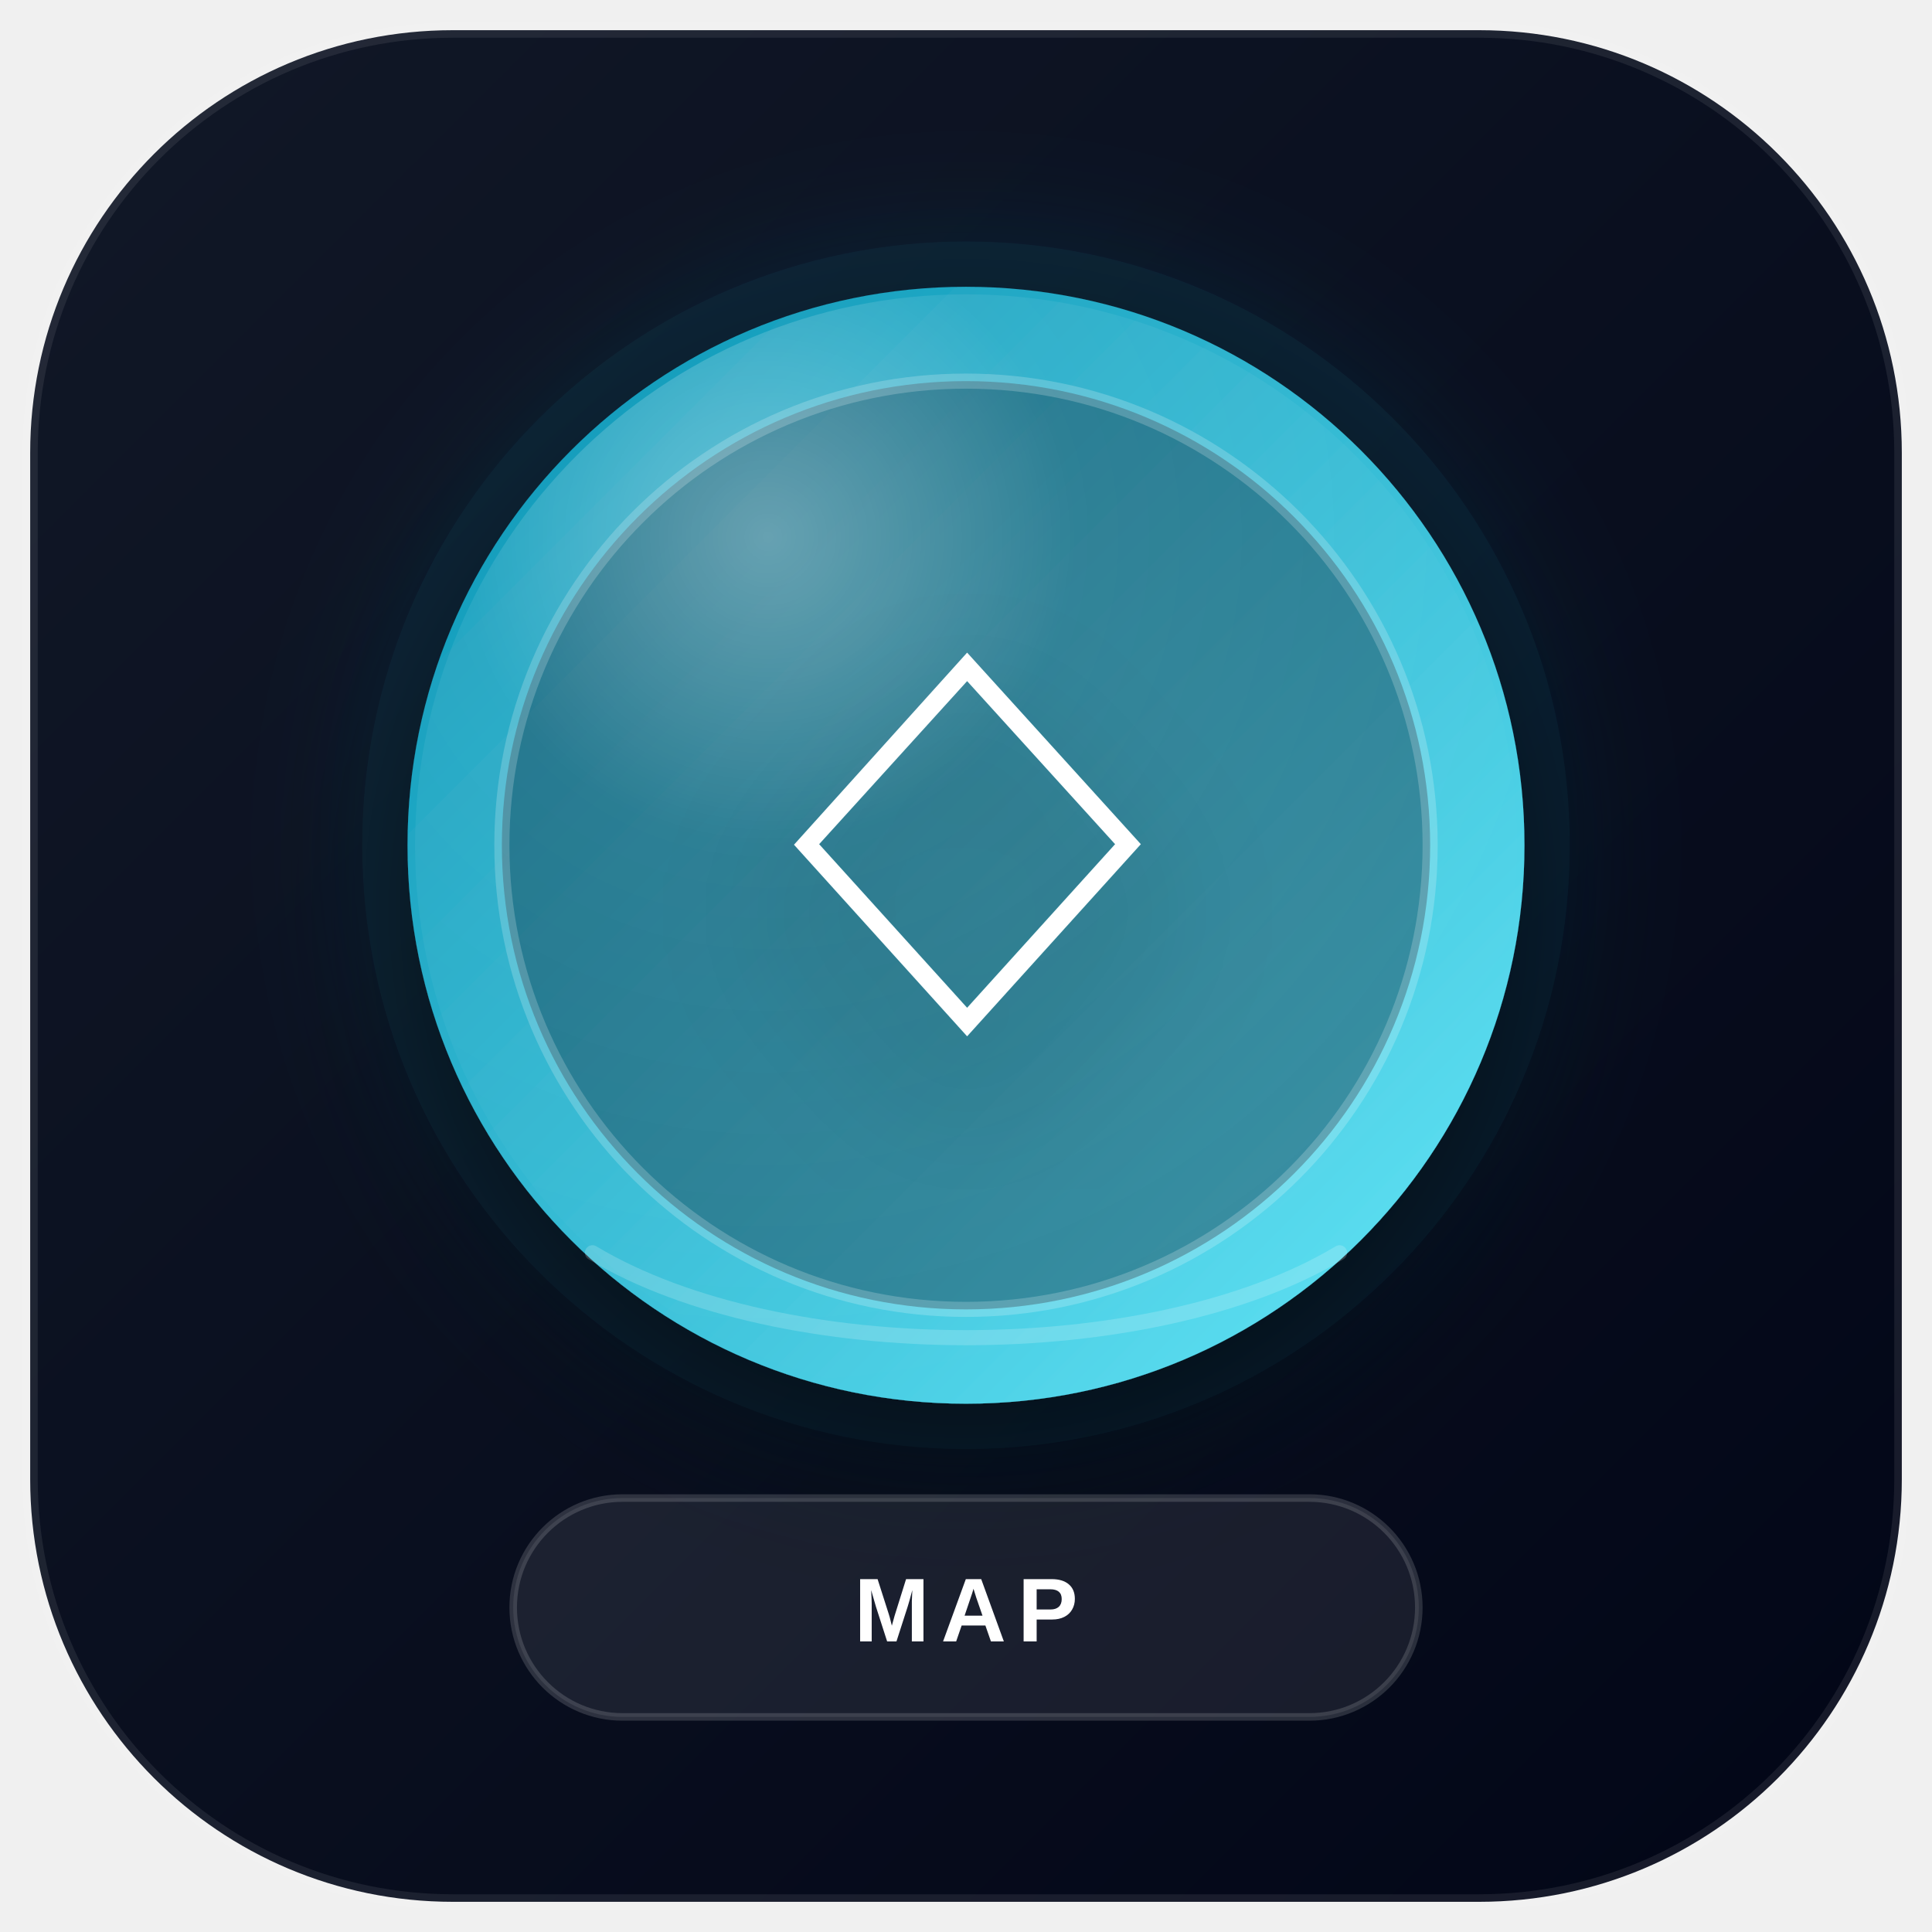
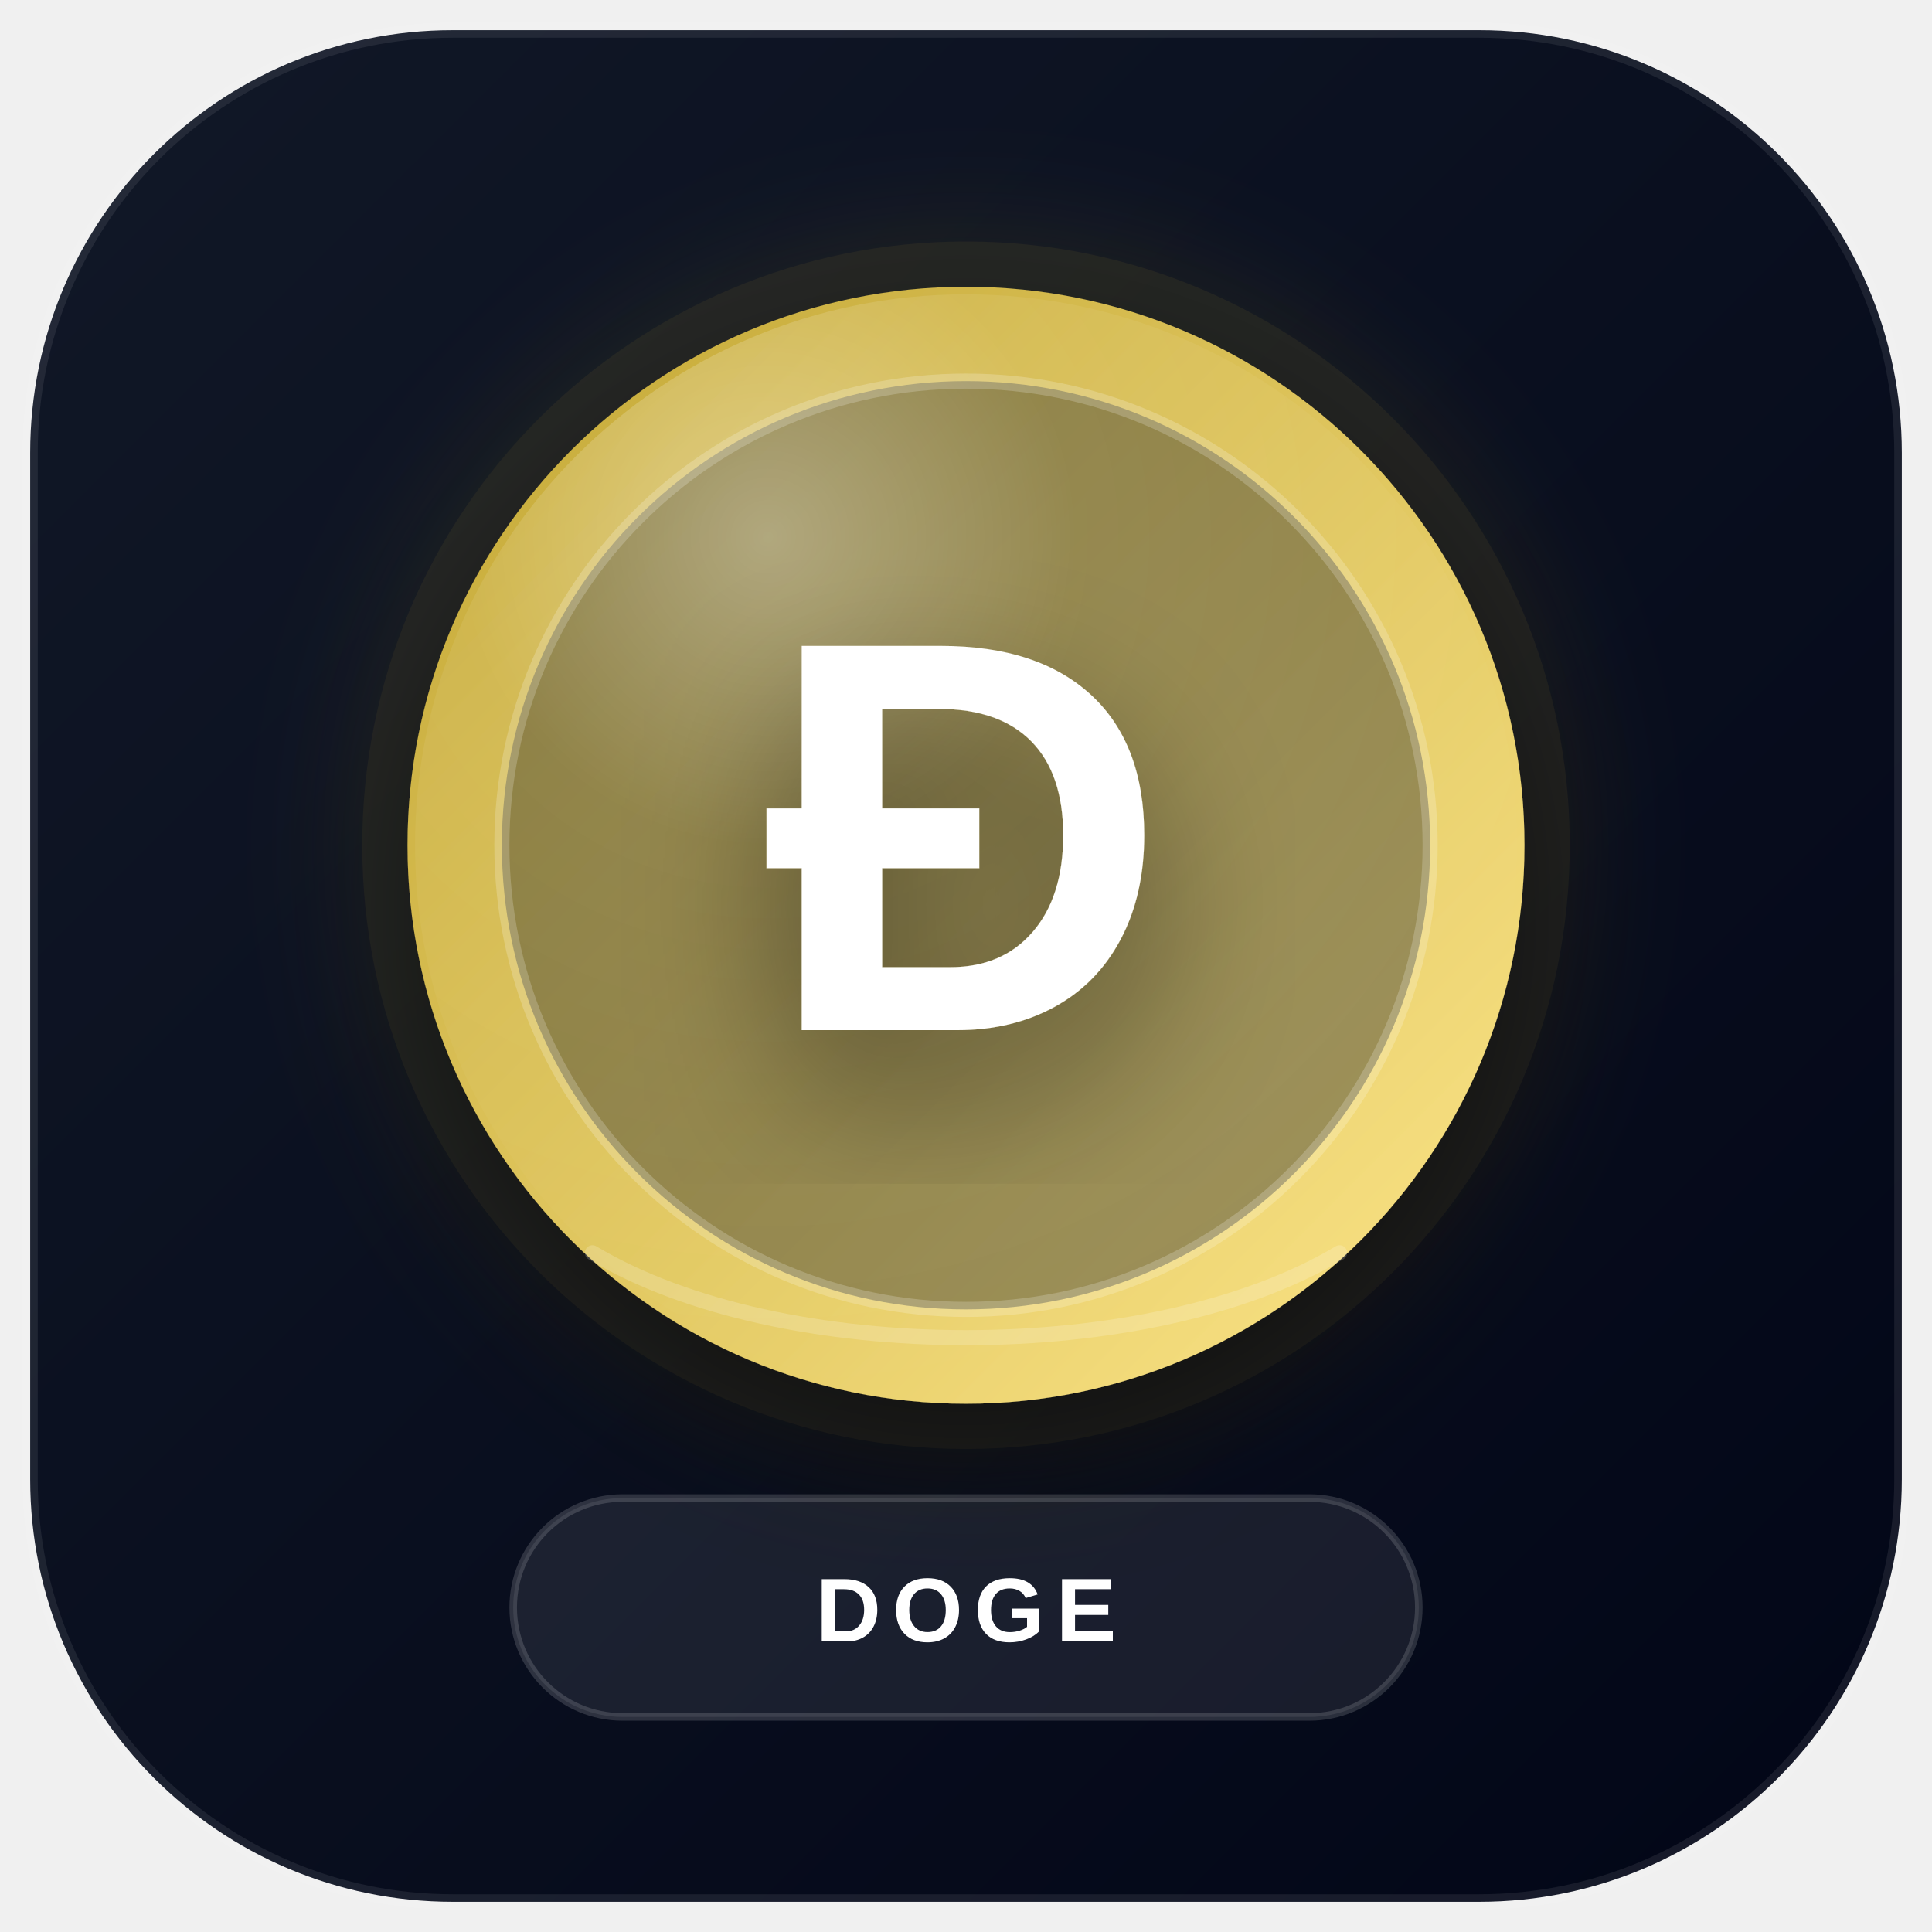
<svg xmlns="http://www.w3.org/2000/svg" viewBox="0 0 512 512" role="img">
  <defs>
    <linearGradient id="tile" x1="0" y1="0" x2="1" y2="1">
      <stop offset="0" stop-color="#111827" />
      <stop offset="1" stop-color="#020617" />
    </linearGradient>
    <linearGradient id="brand" x1="0" y1="0" x2="1" y2="1">
-       <stop offset="0" stop-color="#0891B2" />
-       <stop offset="1" stop-color="#67E8F9" />
+       <stop offset="0" stop-color="#C2A633" />
+       <stop offset="1" stop-color="#FDE68A" />
    </linearGradient>
    <radialGradient id="shine" cx="32%" cy="22%" r="78%">
      <stop offset="0" stop-color="#FFFFFF" stop-opacity=".34" />
      <stop offset=".36" stop-color="#FFFFFF" stop-opacity=".07" />
      <stop offset="1" stop-color="#FFFFFF" stop-opacity="0" />
    </radialGradient>
    <filter id="shadow" x="-40%" y="-40%" width="180%" height="180%">
      <feDropShadow dx="0" dy="18" stdDeviation="20" flood-color="#000000" flood-opacity=".48" />
    </filter>
    <filter id="glow" x="-40%" y="-40%" width="180%" height="180%">
      <feGaussianBlur stdDeviation="16" result="blur" />
      <feMerge>
        <feMergeNode in="blur" />
        <feMergeNode in="SourceGraphic" />
      </feMerge>
    </filter>
  </defs>
  <rect x="8" y="8" width="496" height="496" rx="112" fill="url(#tile)" stroke="#FFFFFF" stroke-opacity=".08" stroke-width="4" />
-   <circle cx="256" cy="224" r="160" fill="#0891B2" opacity=".14" filter="url(#glow)" />
+   <circle cx="256" cy="224" r="160" fill="#C2A633" opacity=".14" filter="url(#glow)" />
  <circle cx="256" cy="224" r="148" fill="url(#brand)" filter="url(#shadow)" />
  <circle cx="256" cy="224" r="123" fill="#07101F" fill-opacity=".36" stroke="#FFFFFF" stroke-opacity=".20" stroke-width="4" />
  <circle cx="256" cy="224" r="146" fill="url(#shine)" />
  <path d="M157 332 C207 362 305 362 355 332" fill="none" stroke="#FFFFFF" stroke-opacity=".18" stroke-width="4" stroke-linecap="round" />
-   <text x="256" y="273" text-anchor="middle" font-family="Arial,Helvetica,sans-serif" font-size="148" font-weight="800" fill="#FFFFFF" filter="url(#shadow)">◇</text>
+   <text x="256" y="273" text-anchor="middle" font-family="Arial,Helvetica,sans-serif" font-size="148" font-weight="800" fill="#FFFFFF" filter="url(#shadow)">Ð</text>
  <rect x="136" y="397" width="240" height="58" rx="29" fill="#FFFFFF" fill-opacity=".08" stroke="#FFFFFF" stroke-opacity=".15" stroke-width="2" />
-   <text x="256" y="435" text-anchor="middle" font-family="Arial,Helvetica,sans-serif" font-size="24" font-weight="800" letter-spacing="3" fill="#FFFFFF">MAP</text>
+   <text x="256" y="435" text-anchor="middle" font-family="Arial,Helvetica,sans-serif" font-size="24" font-weight="800" letter-spacing="3" fill="#FFFFFF">DOGE</text>
</svg>
